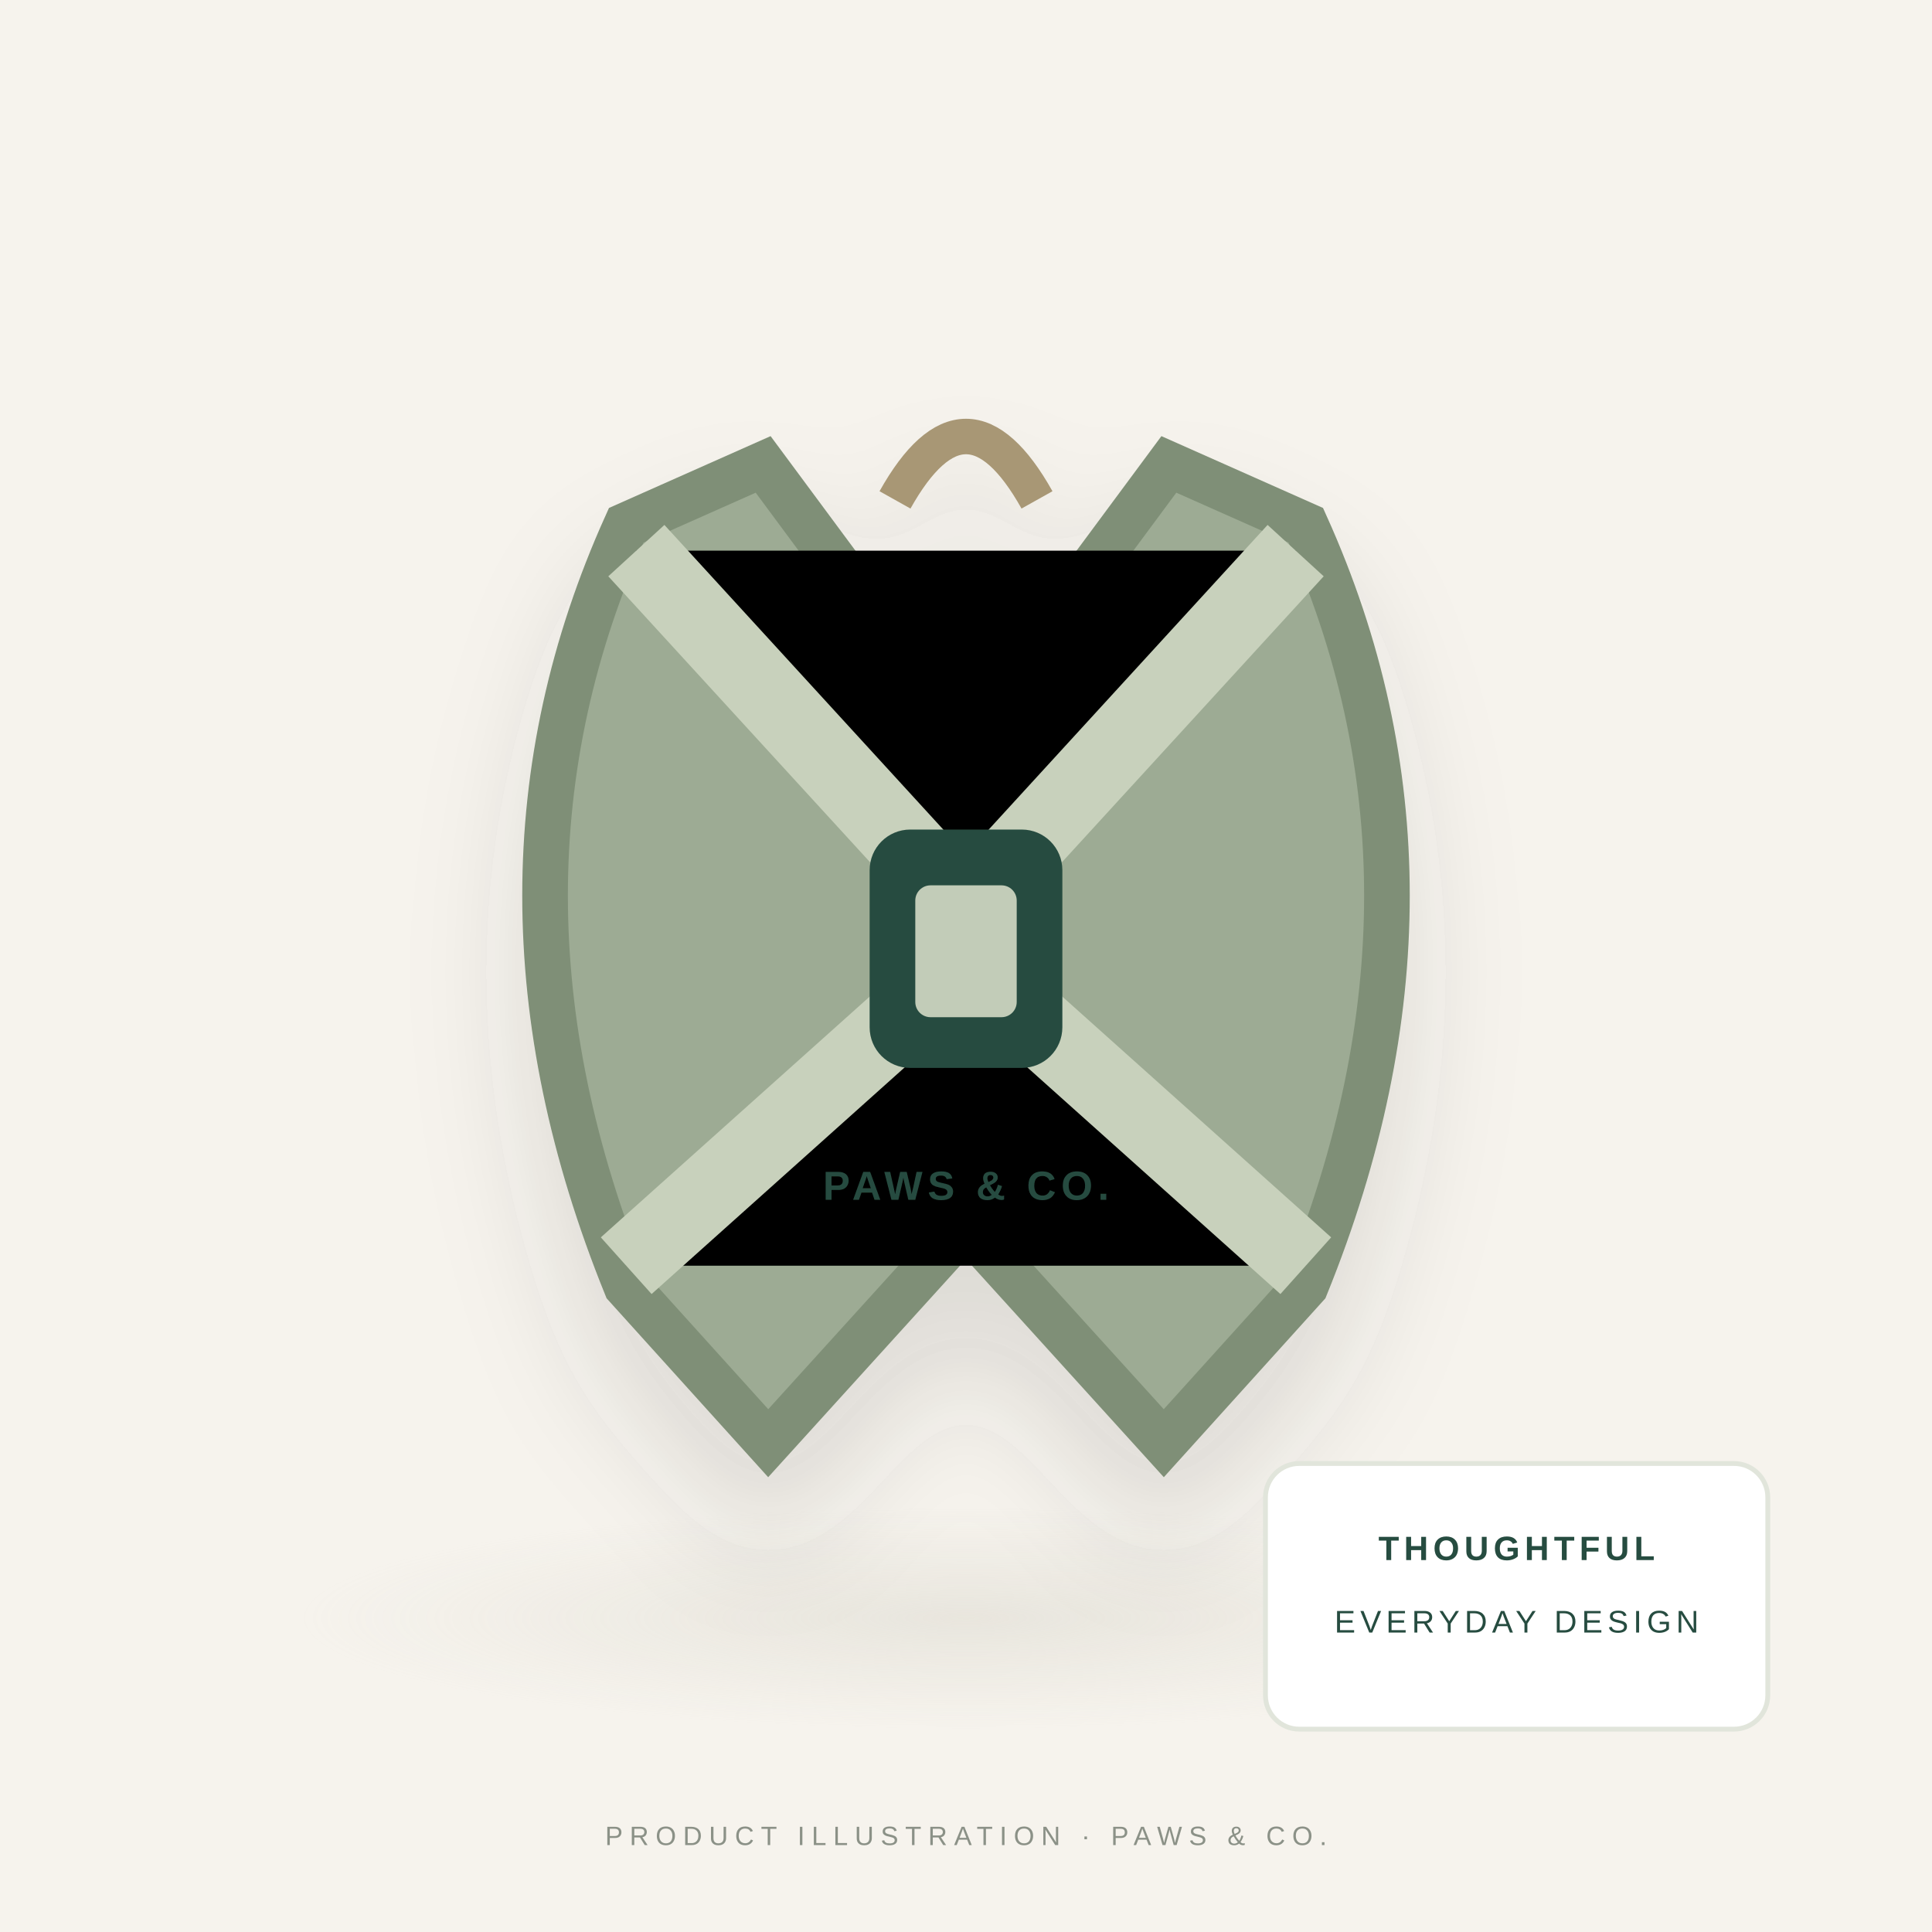
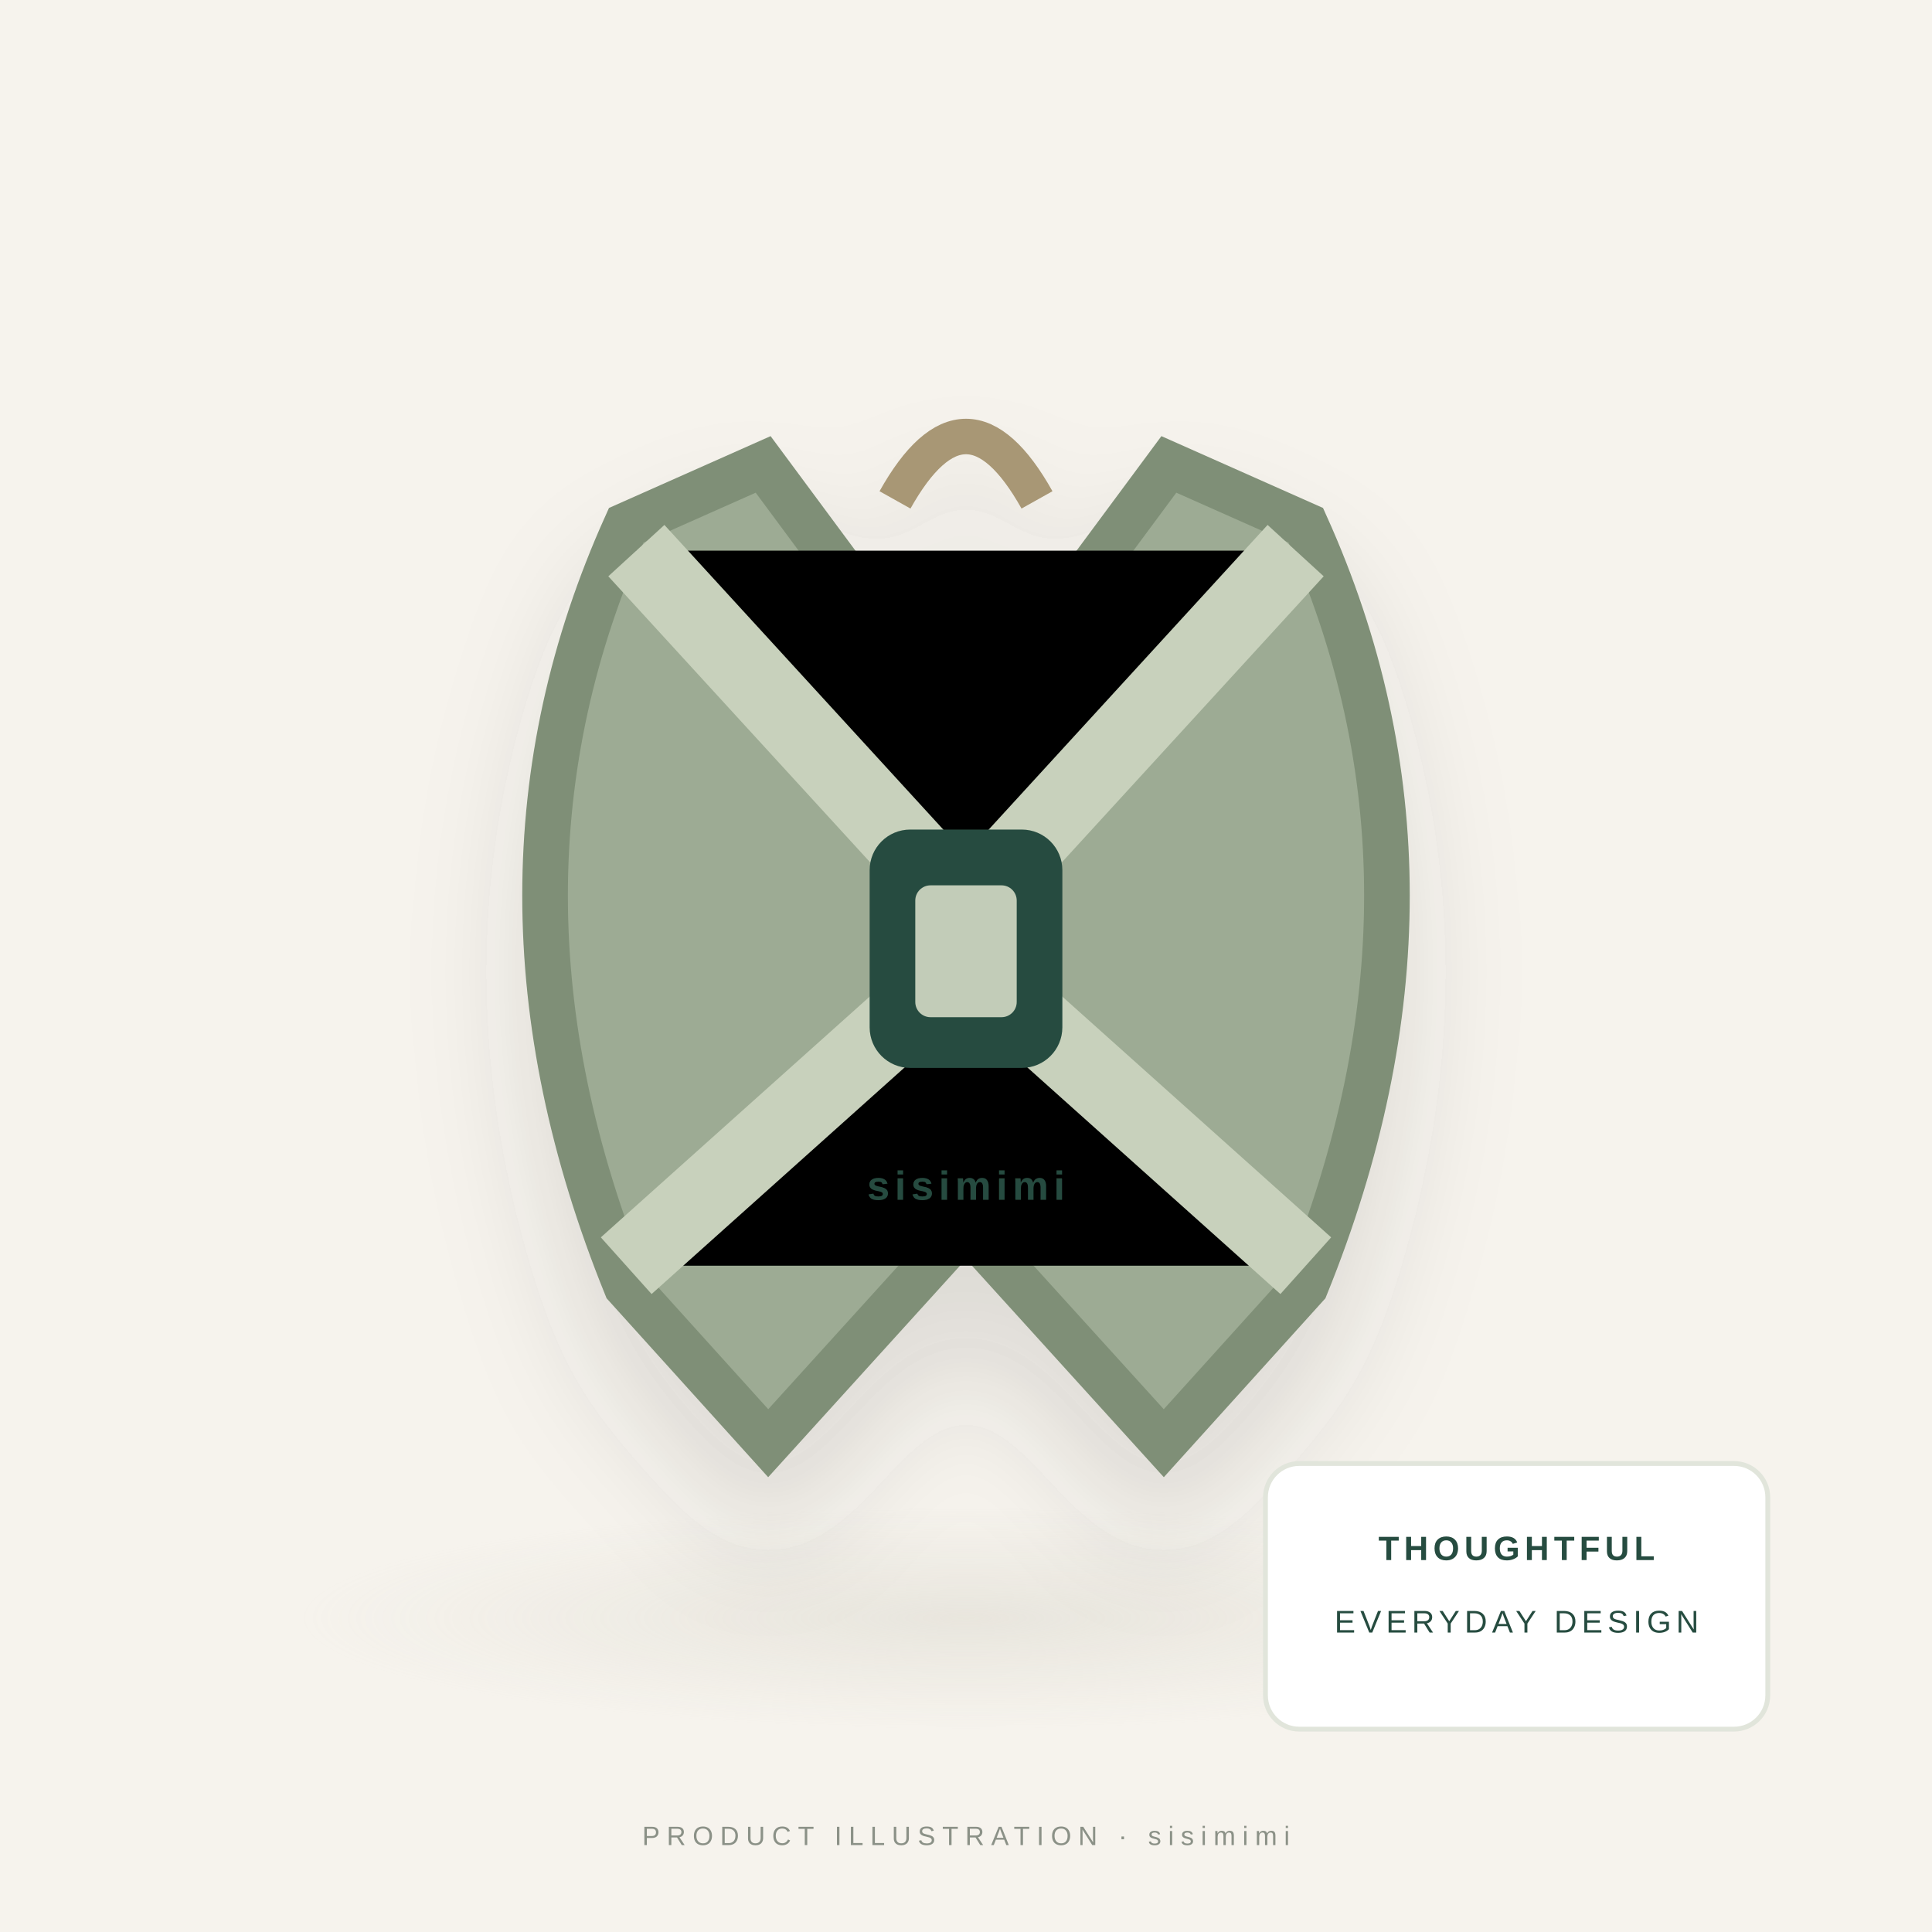
<svg xmlns="http://www.w3.org/2000/svg" viewBox="0 0 400 400" role="img" aria-label="Yếm dắt Soft Hug — hình minh họa sản phẩm">
  <defs>
    <linearGradient id="paper" x1="0" y1="0" x2="1" y2="0">
      <stop stop-color="#e7e0d1" />
      <stop offset=".35" stop-color="#f7f2e7" />
      <stop offset=".7" stop-color="#efe8d9" />
      <stop offset="1" stop-color="#dcd5c6" />
    </linearGradient>
    <linearGradient id="metal">
      <stop stop-color="#b8b8af" />
      <stop offset=".28" stop-color="#e3e3db" />
      <stop offset=".7" stop-color="#d4d4c9" />
      <stop offset="1" stop-color="#acaca1" />
    </linearGradient>
    <filter id="shadow" x="-40%" y="-30%" width="180%" height="190%">
      <feDropShadow dx="0" dy="15" stdDeviation="11" flood-color="#4d4b3c" flood-opacity=".14" />
    </filter>
    <radialGradient id="ground">
      <stop stop-color="#c9c7ba" stop-opacity=".3" />
      <stop offset="1" stop-color="#c9c7ba" stop-opacity="0" />
    </radialGradient>
  </defs>
  <rect width="400" height="400" fill="#f6f3ed" />
  <ellipse cx="200" cy="335" rx="138" ry="23" fill="url(#ground)" />
  <g transform="translate(-10 -12) scale(1.05)" filter="url(#shadow)">
    <path d="M133 115Q101 186 133 265L161 296L200 253L239 296L267 265Q299 186 267 115L240 103L200 157L160 103Z" fill="#9dab94" stroke="#7f8f77" stroke-width="9" />
    <path d="M135 120L200 191L265 120M133 261L200 201L267 261" stroke="#c8d1bc" stroke-width="15" />
    <rect x="181" y="175" width="38" height="47" rx="8" fill="#264c40" />
    <rect x="190" y="186" width="20" height="26" rx="3" fill="#c2ccb8" />
    <path d="M186 110Q200 85 214 110" fill="none" stroke="#a89775" stroke-width="7" />
-     <text x="200" y="248" text-anchor="middle" font-family="Arial,sans-serif" font-size="8" font-weight="700" fill="#264c40" letter-spacing="1">PAWS &amp; CO.</text>
+     <text x="200" y="248" text-anchor="middle" font-family="Arial,sans-serif" font-size="8" font-weight="700" fill="#264c40" letter-spacing="1">sisimimi</text>
  </g>
  <rect x="262" y="303" width="104" height="55" rx="7" fill="#fff" stroke="#e1e5db" />
  <text x="314" y="323" text-anchor="middle" font-family="Arial,sans-serif" font-size="7" font-weight="700" fill="#264c40" letter-spacing="1">THOUGHTFUL</text>
  <text x="314" y="338" text-anchor="middle" font-family="Arial,sans-serif" font-size="6.5" font-weight="500" fill="#264c40" letter-spacing="1">EVERYDAY DESIGN</text>
-   <text x="200" y="382" text-anchor="middle" fill="#8b9187" font-family="Arial,sans-serif" font-size="5.5" letter-spacing="1.4">PRODUCT ILLUSTRATION · PAWS &amp; CO.</text>
+   <text x="200" y="382" text-anchor="middle" fill="#8b9187" font-family="Arial,sans-serif" font-size="5.5" letter-spacing="1.4">PRODUCT ILLUSTRATION · sisimimi</text>
</svg>
